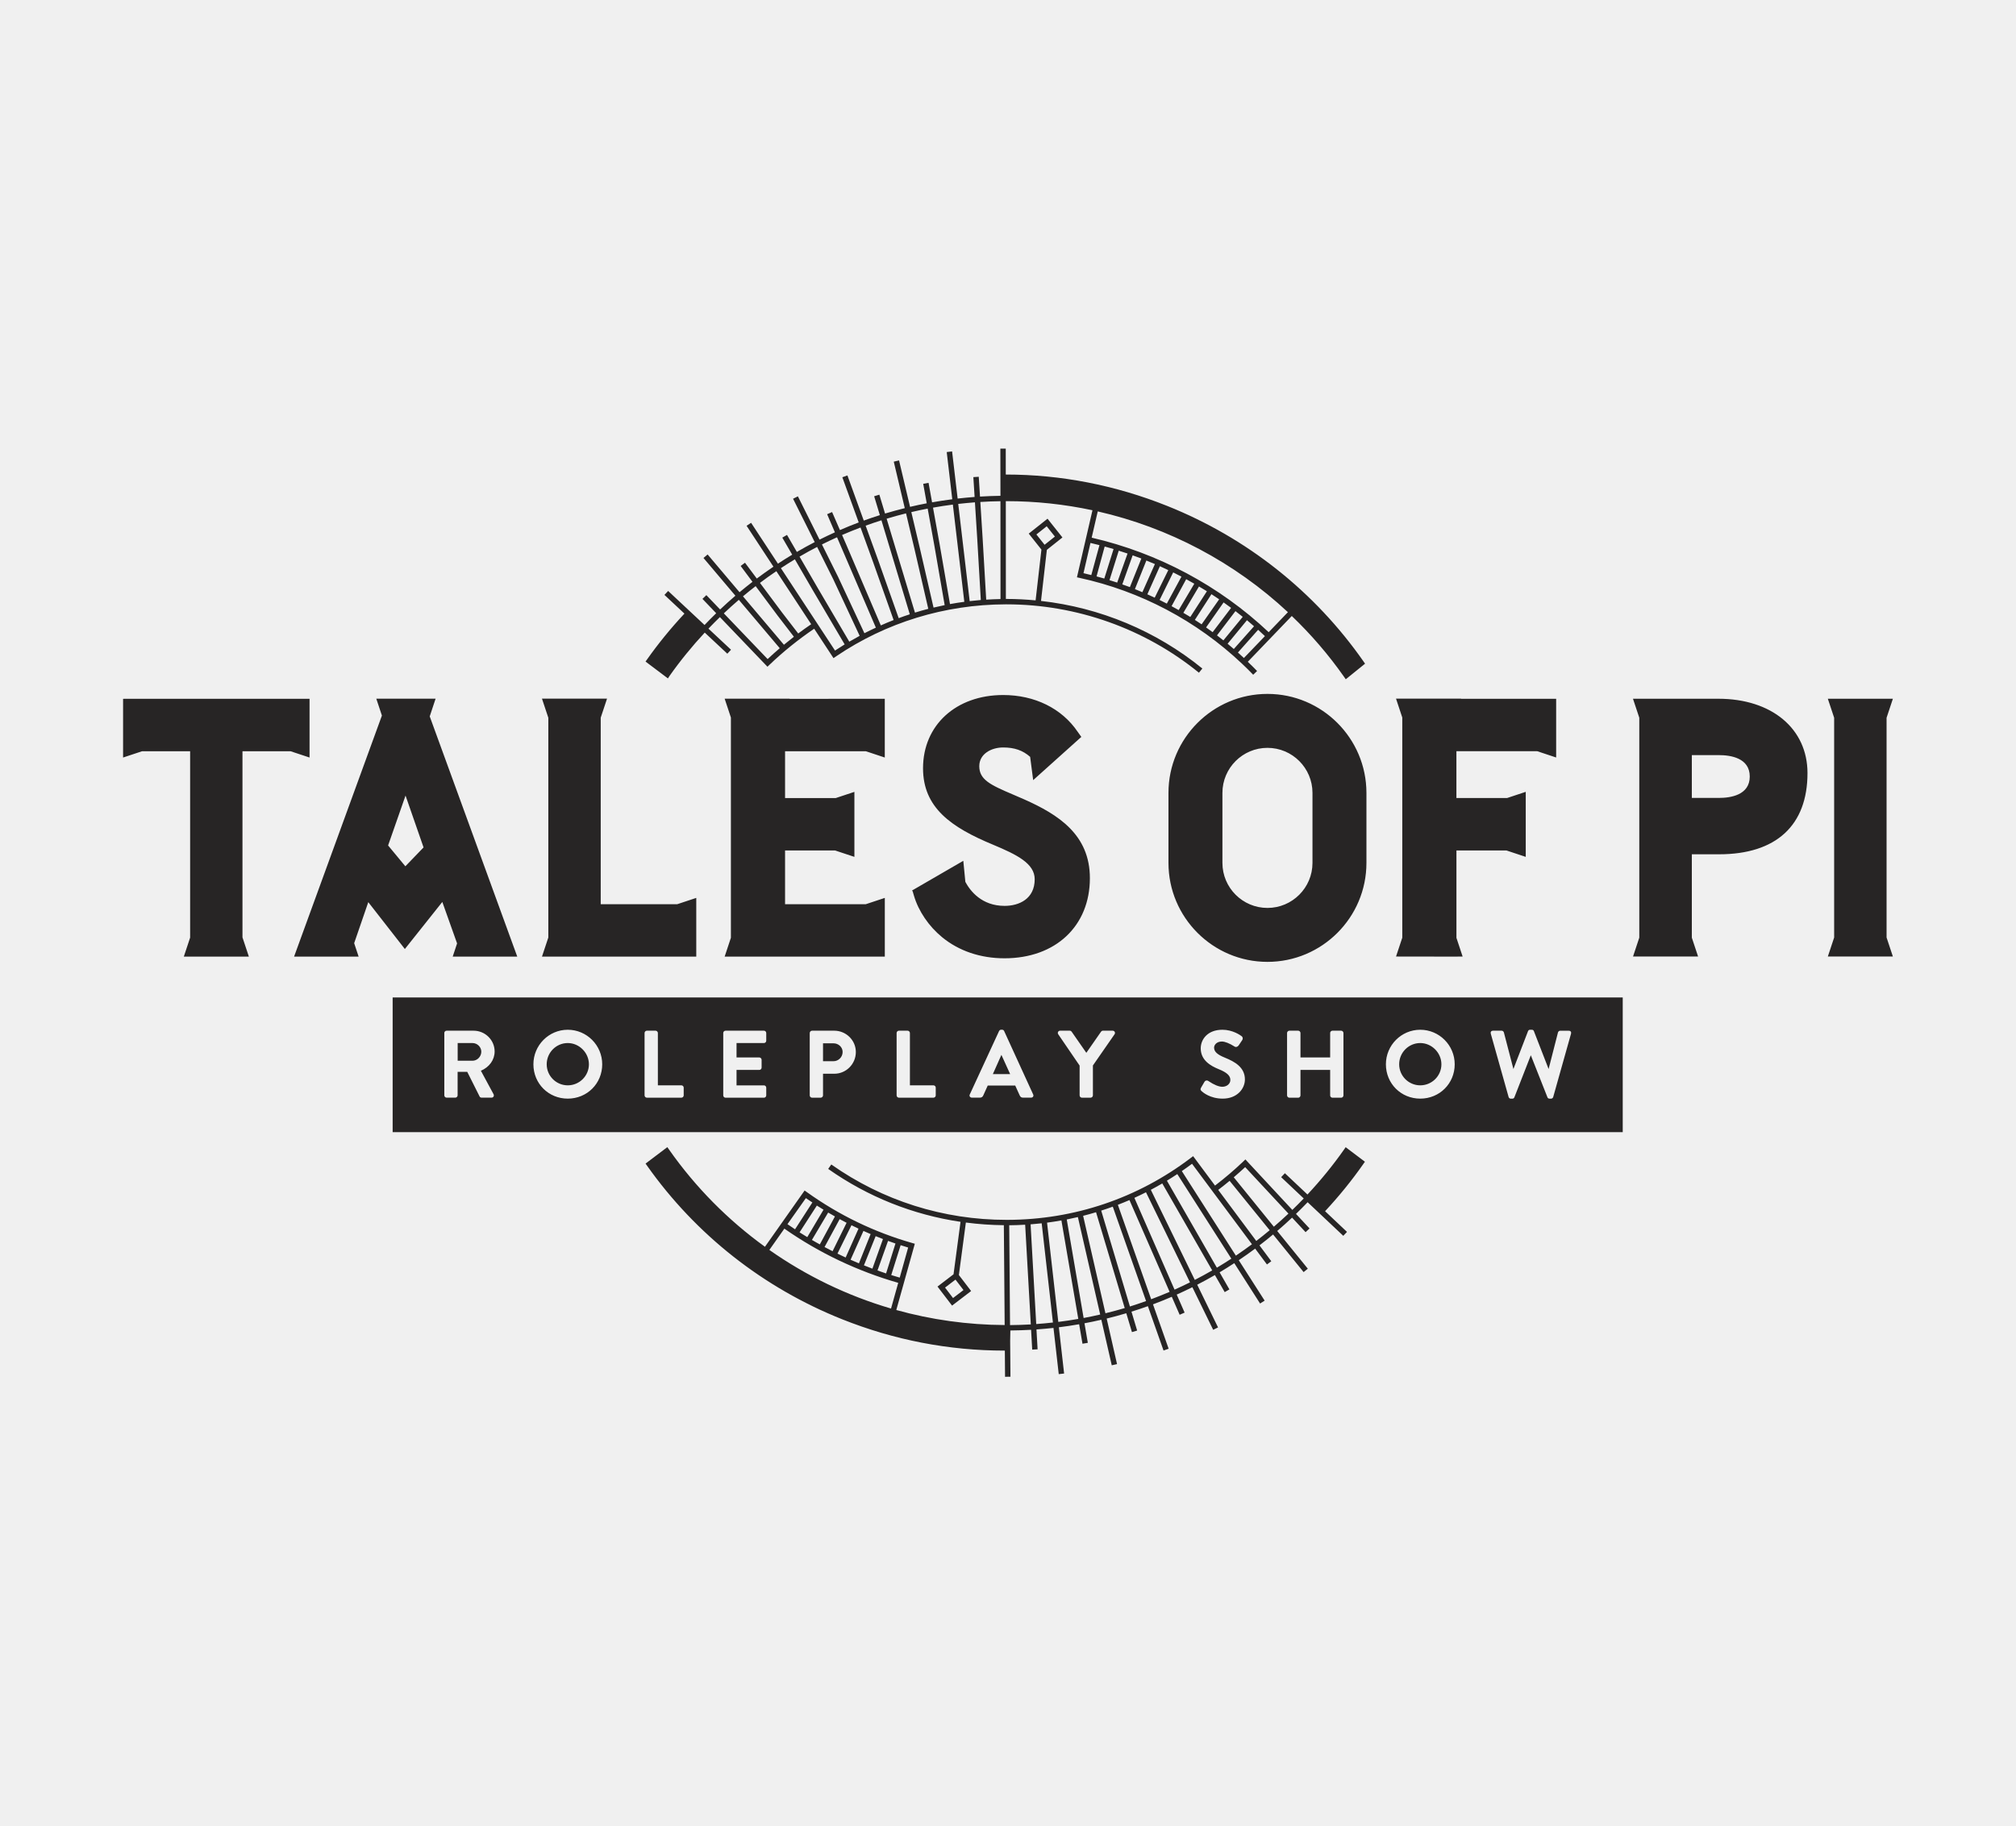
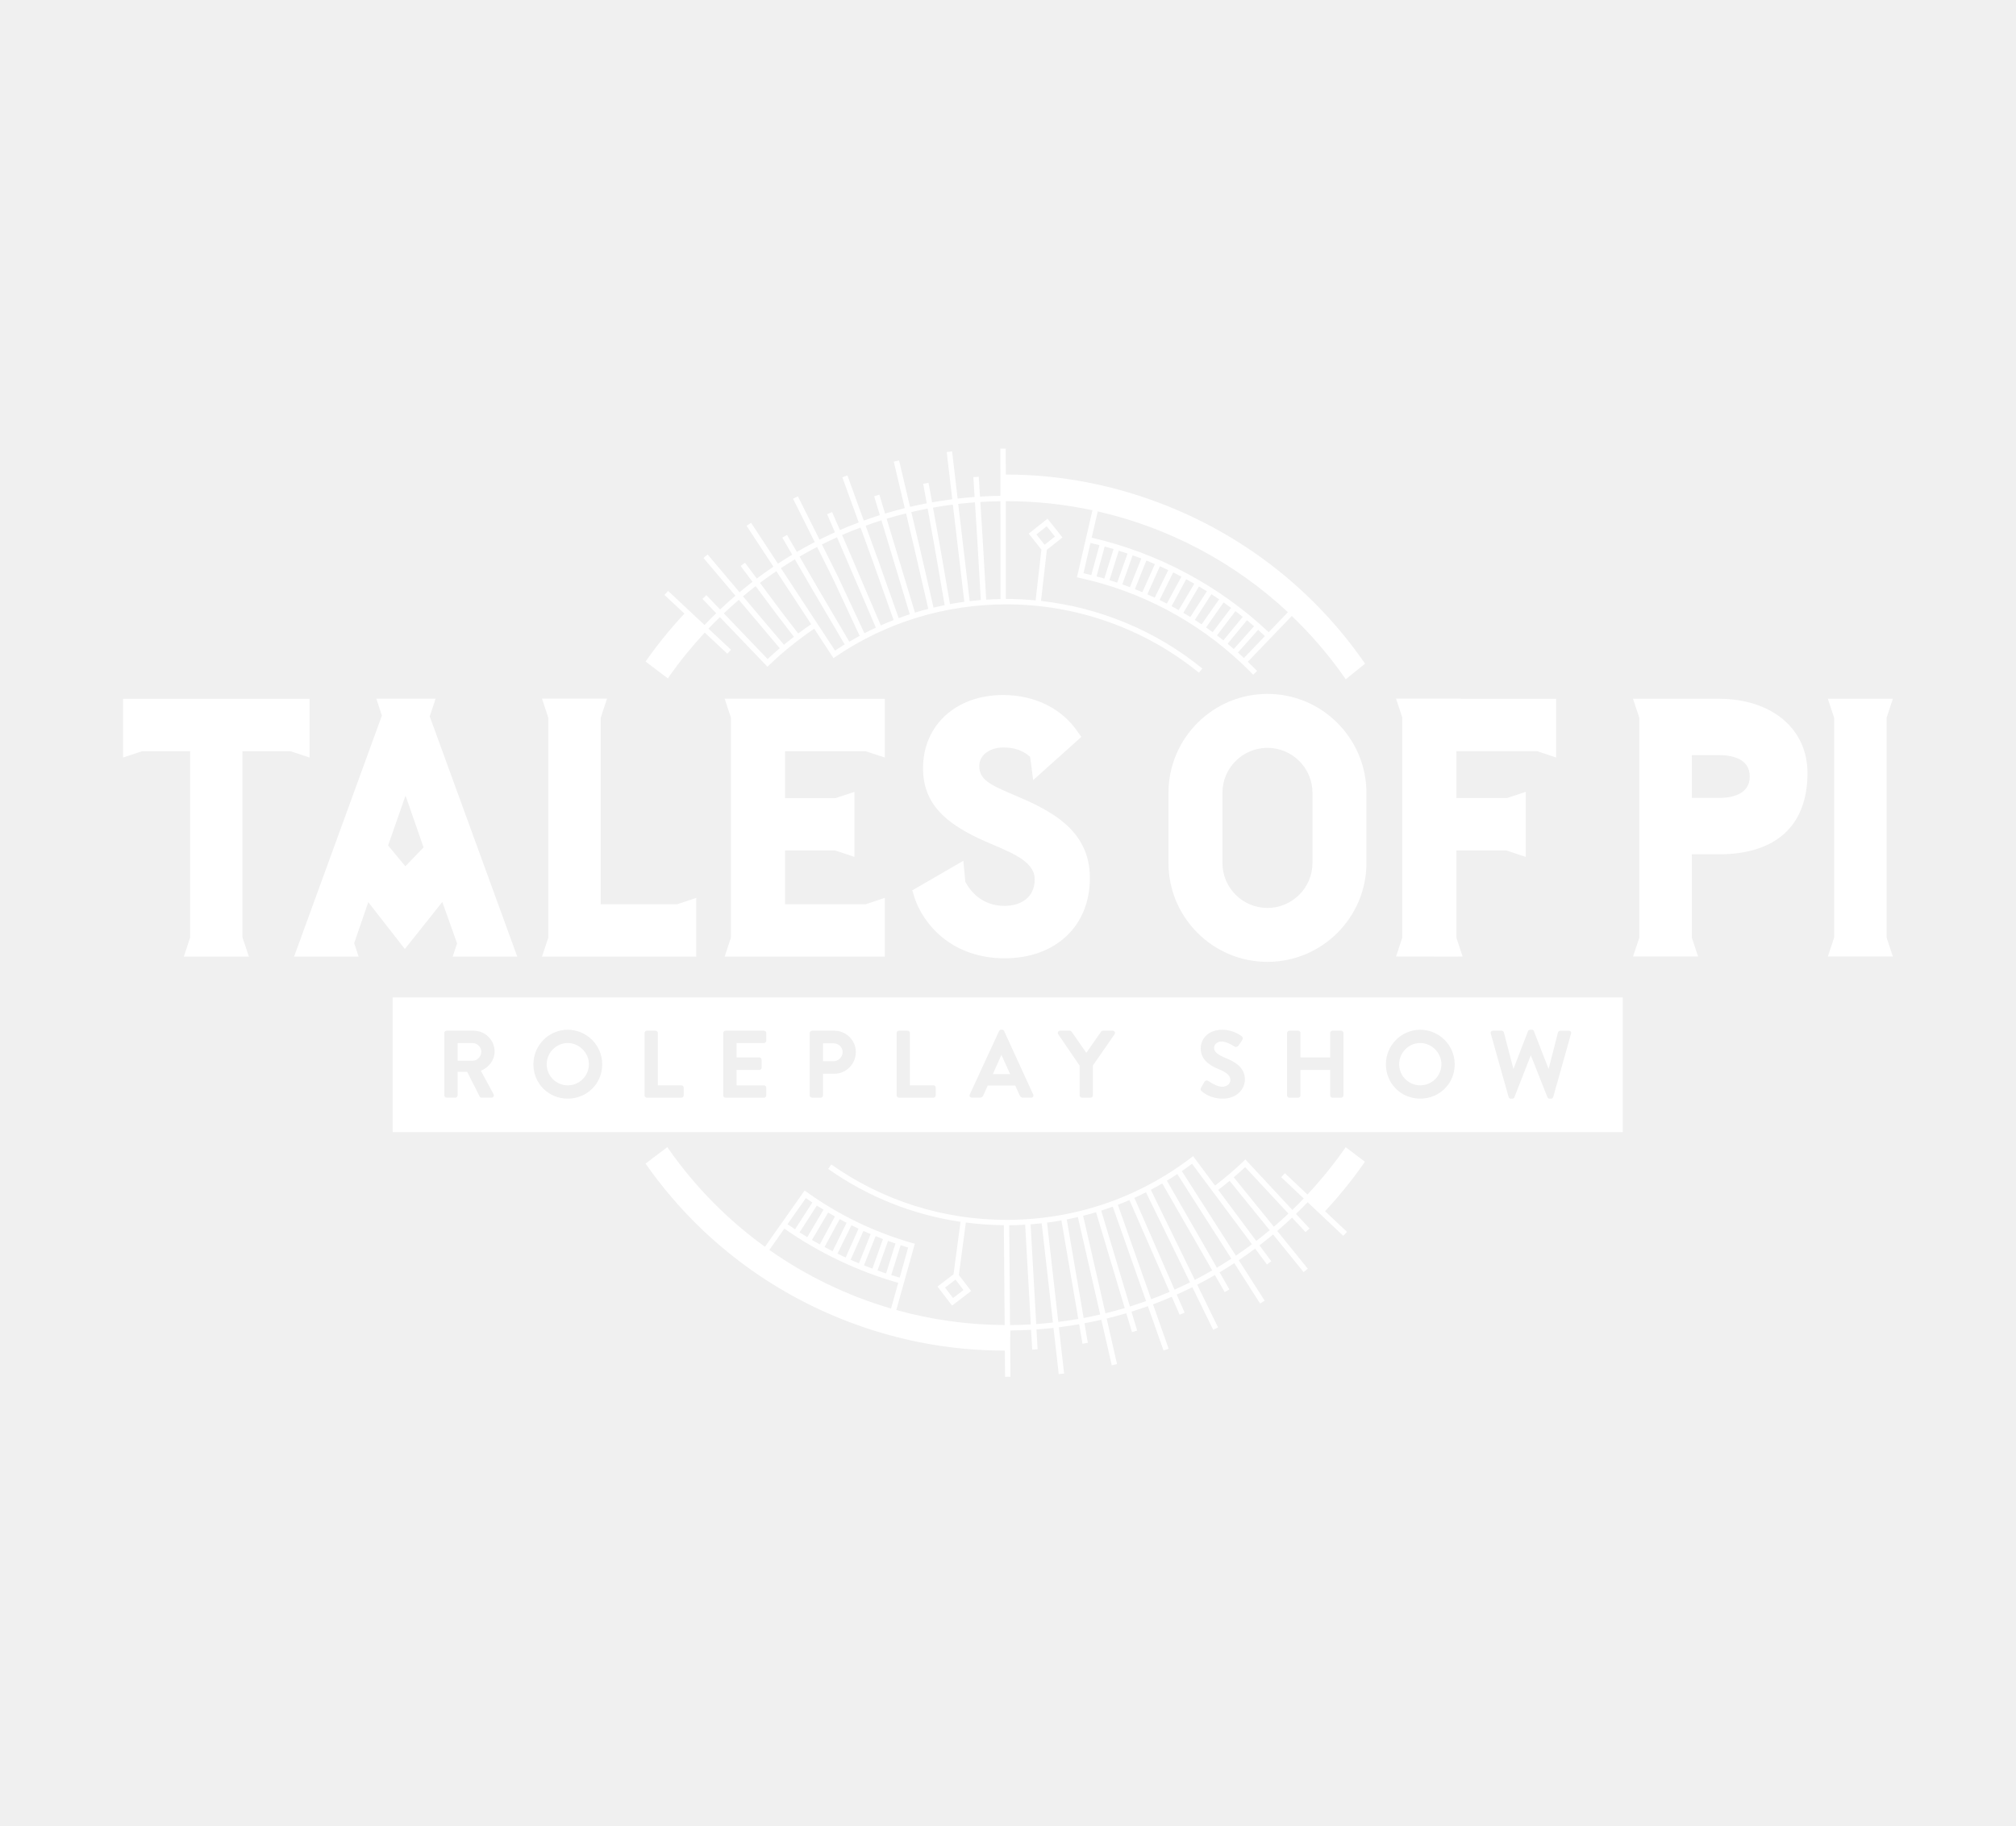
<svg xmlns="http://www.w3.org/2000/svg" version="1.1" id="Calque_1" x="0px" y="0px" viewBox="0 0 686.77 621.99" style="enable-background:new 0 0 686.77 621.99;" xml:space="preserve">
  <style type="text/css">
- 	.st0{fill:#272525;}
+ 	.st0{fill:#ffffff;}
</style>
  <path class="st0" d="M228.05,230.37c3.65-5.18,7.7-10.15,12.03-14.81l7.69,7.19l1.26-1.35l-7.69-7.19c1.28-1.34,2.58-2.65,3.9-3.93  l16.2,16.91l0.67-0.64c4.71-4.51,9.85-8.64,15.25-12.31l6.58,10.02l0.95-0.65c16.99-11.51,36.94-17.62,57.68-17.68  c0.1,0,0.2,0,0.3,0c23.84,0,47.11,8.27,65.56,23.3l1.16-1.43c-15.72-12.82-34.9-20.78-54.96-23.03l1.99-17.41l5.31-4.22l-5.08-6.39  l-6.4,5.08l4.32,5.44l-1.98,17.31c-3.29-0.31-6.6-0.49-9.93-0.49c-0.07,0-0.13,0-0.2,0l-0.02-33.32c0.07,0,0.15,0,0.23,0  c9.94,0,19.75,1.06,29.29,3.1l-5.29,22.85l0.91,0.2c20.72,4.5,39.87,14.62,55.36,29.27c1.28,1.2,2.55,2.46,3.77,3.73l1.33-1.28  c-1.03-1.07-2.1-2.11-3.17-3.13l14.99-15.61c6.54,6.26,12.52,13.19,17.82,20.75l0.57,0.81l6.57-5.31l-0.49-0.71  c-16.65-23.86-39.8-42.21-66.95-53.06c-17.64-7.05-36.17-10.68-54.95-10.68l-0.01-8.84l-1.84,0l0.02,9.75l0.01,6.34  c-2.33,0.03-4.65,0.12-6.96,0.26l-0.43-6.75l-1.84,0.12l0.43,6.76c-1.93,0.14-3.86,0.33-5.78,0.55l-1.89-16.07l-1.83,0.22  l1.89,16.08c-2.31,0.3-4.6,0.65-6.88,1.05l-1.2-6.64l-1.82,0.33l1.2,6.64c-1.9,0.36-3.8,0.76-5.68,1.21l-3.75-15.82l-1.8,0.42  l3.75,15.84c-2.26,0.56-4.5,1.18-6.72,1.84l-1.94-6.43l-1.77,0.54l1.94,6.43c-1.84,0.58-3.67,1.21-5.48,1.86L288.68,162l-1.73,0.63  l5.58,15.39c-2.15,0.81-4.29,1.68-6.4,2.6l-2.67-6.14l-1.69,0.74l2.65,6.17c-1.76,0.8-3.51,1.62-5.24,2.49l-7.37-14.75l-1.65,0.82  l7.38,14.77c-2.05,1.06-4.08,2.18-6.08,3.35l-3.36-5.8l-1.6,0.93l3.37,5.81c-1.64,0.98-3.26,2.01-4.86,3.06l-9.14-13.92l-1.54,1.01  l9.15,13.94c-1.92,1.3-3.81,2.65-5.67,4.04l-4.02-5.39l-1.48,1.1l4.03,5.41c-1.49,1.15-2.96,2.33-4.41,3.54l-10.87-12.86l-1.41,1.19  l10.87,12.86c-1.77,1.52-3.5,3.08-5.21,4.69l-4.68-4.89l-1.33,1.28l4.68,4.89c-1.35,1.31-2.67,2.64-3.97,4.01l-4.93-4.61l-7.47-6.99  l-1.26,1.35l6.81,6.37c-4.58,4.9-8.87,10.15-12.73,15.61l-0.52,0.73l7.62,5.74L228.05,230.37z M353.06,182.12l3.51-2.79l2.79,3.51  l-3.51,2.79L353.06,182.12z M369.1,195.31l2.38-10.3c1.02,0.24,2.04,0.49,3.06,0.75l-2.78,10.2  C370.87,195.74,369.99,195.51,369.1,195.31z M373.55,196.41l2.77-10.18c1.01,0.28,2.03,0.55,3.03,0.85l-3.16,10.06  C375.31,196.89,374.43,196.65,373.55,196.41z M377.96,197.69l3.15-10.04c1,0.32,2,0.63,3,0.97l-3.53,9.9  C379.71,198.23,378.83,197.96,377.96,197.69z M382.32,199.13l3.53-9.9c0.99,0.35,1.97,0.71,2.96,1.09l-3.9,9.74  C384.04,199.74,383.18,199.44,382.32,199.13z M386.62,200.74l3.9-9.74c0.98,0.39,1.95,0.8,2.91,1.21l-4.27,9.58  C388.32,201.42,387.47,201.08,386.62,200.74z M390.86,202.51l4.27-9.57c0.96,0.43,1.91,0.87,2.86,1.33l-4.63,9.39  C392.53,203.27,391.7,202.88,390.86,202.51z M395.03,204.44l4.63-9.39c0.94,0.47,1.88,0.96,2.81,1.44l-4.98,9.19  C396.67,205.27,395.85,204.85,395.03,204.44z M399.11,206.55l4.98-9.19c0.93,0.5,1.84,1.01,2.76,1.54l-5.32,8.99  C400.73,207.43,399.92,206.99,399.11,206.55z M403.12,208.82l5.32-8.98c0.91,0.54,1.81,1.07,2.7,1.63l-5.65,8.76  C404.7,209.75,403.91,209.28,403.12,208.82z M407.04,211.23l5.65-8.76c0.88,0.57,1.76,1.15,2.63,1.74l-5.98,8.53  C408.58,212.23,407.81,211.73,407.04,211.23z M410.86,213.8l5.97-8.52c0.86,0.61,1.71,1.22,2.56,1.85l-6.29,8.28  C412.36,214.86,411.61,214.33,410.86,213.8z M414.58,216.51l6.29-8.27c0.84,0.64,1.66,1.29,2.48,1.95l-6.59,8.02  C416.04,217.63,415.32,217.06,414.58,216.51z M418.2,219.36l6.59-8.02c0.81,0.67,1.61,1.36,2.41,2.06l-6.89,7.75  C419.61,220.54,418.91,219.94,418.2,219.36z M423.75,224.21c-0.68-0.63-1.35-1.25-2.04-1.86l6.88-7.74c0.78,0.7,1.55,1.42,2.32,2.15  L423.75,224.21z M438.74,208.6l-6.55,6.82c-16.84-15.85-37.65-26.97-60.3-32.21l2.07-8.95C398.18,179.78,420.55,191.63,438.74,208.6  z M340.81,170.79l0.02,33.34c-1.63,0.03-3.25,0.1-4.87,0.2l-1.21-20.77l-0.79-12.51C336.23,170.9,338.51,170.82,340.81,170.79z   M332.12,171.17l0.79,12.49l1.21,20.79c-1.27,0.1-2.53,0.23-3.79,0.38l-3.9-33.12C328.32,171.5,330.21,171.32,332.12,171.17z   M324.6,171.94l3.9,33.13c-1.64,0.22-3.26,0.47-4.88,0.77l-3.55-20.52l-2.23-12.34C320.08,172.57,322.33,172.23,324.6,171.94z   M316.02,173.31l2.23,12.33l3.56,20.56c-1.27,0.26-2.53,0.54-3.79,0.84l-4.68-20.32l-2.89-12.22  C312.29,174.06,314.15,173.67,316.02,173.31z M308.65,174.93l2.89,12.2l4.69,20.33c-1.52,0.39-3.04,0.82-4.54,1.29l-9.65-32  C304.22,176.09,306.43,175.48,308.65,174.93z M300.27,177.29l9.66,32.03c-1.27,0.41-2.53,0.85-3.78,1.32l-6.97-19.69l-4.29-11.83  C296.67,178.48,298.46,177.86,300.27,177.29z M293.15,179.75l4.29,11.82l6.98,19.71c-1.47,0.57-2.92,1.19-4.36,1.83l-11.86-27.73  l-1.34-3.08C288.93,181.41,291.03,180.55,293.15,179.75z M285.14,183.08l13.23,30.79c-1.31,0.61-2.61,1.24-3.9,1.9l-8.96-19.19  L280,185.52C281.7,184.67,283.41,183.86,285.14,183.08z M278.36,186.37l5.5,11.02l8.99,19.27c-1.19,0.64-2.36,1.3-3.53,1.99  l-10.77-18.32l-6.18-10.66C274.34,188.51,276.34,187.41,278.36,186.37z M270.78,190.59l6.18,10.66l10.78,18.33  c-1.11,0.68-2.2,1.38-3.28,2.1l-18.44-28.08C267.58,192.57,269.17,191.56,270.78,190.59z M264.47,194.63l11.87,18.07  c-1.5,1.02-2.97,2.07-4.42,3.16l-5.56-7.22l-7.47-10.02C260.72,197.23,262.58,195.9,264.47,194.63z M257.42,199.73l7.47,10.02  l5.56,7.23c-1.15,0.89-2.28,1.8-3.4,2.72L253.1,203.2C254.52,202.01,255.96,200.85,257.42,199.73z M251.69,204.39l13.94,16.49  c-1.4,1.2-2.79,2.43-4.13,3.7l-14.92-15.58C248.25,207.42,249.96,205.88,251.69,204.39z M457.88,391.68  c-3.76,5.36-7.95,10.5-12.48,15.35l-7.69-7.25l-1.27,1.34l7.69,7.26c-1.27,1.33-2.57,2.63-3.88,3.9l-16-17.2l-0.67,0.65  c-3.05,2.92-6.31,5.69-9.67,8.26l-7.46-10.03l-0.74,0.56c-18.1,13.77-39.72,21.09-62.52,21.15c-0.11,0-0.21,0-0.31,0  c-21.52,0-42.15-6.52-59.69-18.87l-1.06,1.51c13.55,9.54,28.87,15.63,45.08,18.03l-2.38,17.88l-5.46,4.18l4.96,6.49l6.49-4.97  l-4.17-5.45l2.38-17.89c4.26,0.56,8.58,0.86,12.94,0.91l0.28,34.02c-12.61-0.06-25.02-1.81-36.92-5.12l6.02-21.53l0.29-1.05  l-0.88-0.25c-12.89-3.68-24.97-9.51-35.9-17.35l-0.76-0.54l-13.51,19.17c-12.52-9.05-23.61-20.2-32.71-33.17l-0.55-0.78l-7.41,5.6  l0.51,0.73c16.61,23.5,39.58,41.59,66.42,52.31c17.76,7.09,36.37,10.69,55.33,10.69h0.13l0.07,8.92l1.84-0.01l-0.08-9.84l-0.02-2.36  l0.07-3.57c2.36-0.02,4.72-0.1,7.06-0.23l0.38,6.75l1.84-0.1l-0.39-6.77c1.94-0.14,3.87-0.31,5.8-0.52l1.79,15.75l1.83-0.21  l-1.79-15.76c2.32-0.28,4.62-0.63,6.91-1.03l1.14,6.64l1.82-0.31l-1.14-6.66c1.92-0.36,3.84-0.76,5.74-1.2l3.55,15.52l1.8-0.41  L377,449.3c2.25-0.55,4.47-1.15,6.68-1.81l1.93,6.43l1.77-0.53l-1.93-6.44c1.88-0.58,3.74-1.21,5.59-1.87l5.33,15.11l1.74-0.61  l-5.33-15.12c2.16-0.81,4.29-1.66,6.4-2.58l2.68,6.13l1.69-0.74l-2.69-6.14c1.79-0.8,3.57-1.63,5.33-2.51l7.09,14.51l1.66-0.81  l-7.1-14.55c2.04-1.05,4.05-2.15,6.03-3.29l3.34,5.81l1.6-0.92l-3.34-5.82c1.69-1.01,3.35-2.05,5-3.13l8.79,13.76l1.55-0.99  L422,429.42c1.89-1.27,3.75-2.59,5.58-3.95l4.02,5.4l1.48-1.1l-4.03-5.41c1.57-1.2,3.12-2.44,4.64-3.71l10.4,12.82l1.43-1.16  l-10.42-12.85c1.72-1.47,3.4-2.99,5.06-4.55l4.6,4.95l1.35-1.26l-4.62-4.96c1.35-1.3,2.67-2.63,3.97-3.98l12.14,11.45l1.27-1.34  l-7.47-7.05c4.71-5.06,9.11-10.47,13.06-16.13l0.51-0.73l-6.56-4.95L457.88,391.68z M328.22,439.59l-3.56,2.72l-2.72-3.56l3.56-2.72  L328.22,439.59z M309.37,425.1l-2.87,10.25c-0.97-0.28-1.93-0.57-2.89-0.87l3.2-10.18C307.66,424.56,308.51,424.85,309.37,425.1z   M305.05,423.73l-3.2,10.2c-0.98-0.32-1.95-0.68-2.92-1.02l3.59-10.07C303.37,423.14,304.2,423.45,305.05,423.73z M300.79,422.21  l-3.6,10.09c-0.97-0.36-1.92-0.75-2.88-1.13l3.99-9.95C299.12,421.55,299.95,421.89,300.79,422.21z M296.59,420.52l-3.99,9.97  c-0.95-0.39-1.9-0.81-2.84-1.23l4.38-9.82C294.95,419.81,295.76,420.17,296.59,420.52z M292.46,418.67l-4.38,9.83  c-0.94-0.43-1.87-0.87-2.79-1.33l4.77-9.67C290.85,417.9,291.65,418.29,292.46,418.67z M288.4,416.67l-4.77,9.68  c-0.92-0.47-1.84-0.93-2.74-1.42l5.15-9.51C286.82,415.84,287.61,416.26,288.4,416.67z M284.43,414.51l-5.15,9.52  c-0.9-0.5-1.81-0.99-2.69-1.52l5.53-9.33C282.88,413.63,283.66,414.07,284.43,414.51z M280.54,412.21l-5.53,9.34  c-0.88-0.54-1.76-1.06-2.63-1.62l5.89-9.13C279.03,411.28,279.79,411.74,280.54,412.21z M274.53,408.26c0.73,0.51,1.47,1,2.21,1.49  l-5.9,9.14c-0.87-0.58-1.73-1.15-2.58-1.75L274.53,408.26z M262.09,425.92l5.11-7.26c11.82,8.26,24.86,14.47,38.79,18.47l-2.45,8.76  C288.72,441.55,274.71,434.79,262.09,425.92z M344.08,451.53l-0.28-34.02c1.82-0.01,3.63-0.08,5.43-0.19l1.92,33.98  C348.81,451.43,346.45,451.51,344.08,451.53z M353,451.17l-1.92-33.97c1.26-0.1,2.52-0.22,3.78-0.36l3.83,33.81  C356.8,450.87,354.9,451.04,353,451.17z M360.52,450.44l-3.83-33.82c1.64-0.21,3.27-0.47,4.89-0.76l5.75,33.56  C365.08,449.82,362.81,450.16,360.52,450.44z M369.15,449.11l-5.75-33.57c1.27-0.25,2.53-0.52,3.79-0.82l7.6,33.21  C372.92,448.36,371.04,448.75,369.15,449.11z M376.58,447.5l-7.6-33.21c1.48-0.37,2.94-0.78,4.4-1.22l9.77,32.66  C380.98,446.37,378.79,446.96,376.58,447.5z M384.92,445.19l-9.78-32.67c1.32-0.42,2.63-0.87,3.94-1.35l11.34,32.17  C388.6,443.99,386.77,444.61,384.92,445.19z M392.16,442.72l-11.35-32.18c1.33-0.51,2.64-1.05,3.95-1.61l13.68,31.27  C396.36,441.08,394.27,441.93,392.16,442.72z M400.12,439.45l-13.68-31.28c1.33-0.6,2.65-1.24,3.95-1.9l14.99,30.7  C403.64,437.83,401.89,438.66,400.12,439.45z M407.02,436.13l-14.98-30.7c1.31-0.69,2.61-1.42,3.9-2.17l17.01,29.63  C411,434.02,409.02,435.1,407.02,436.13z M414.54,431.97l-17.02-29.65c1.19-0.72,2.37-1.47,3.54-2.25l18.41,28.82  C417.85,429.94,416.21,430.98,414.54,431.97z M421.01,427.86l-18.41-28.81c1.17-0.8,2.33-1.64,3.48-2.49l20.41,27.42  C424.69,425.32,422.86,426.61,421.01,427.86z M427.96,422.86L415,405.46c1.31-1,2.61-2.03,3.88-3.09l13.65,16.83  C431.03,420.45,429.5,421.68,427.96,422.86z M433.95,418.01l-13.66-16.85c1.32-1.13,2.63-2.28,3.89-3.46l14.74,15.84  C437.29,415.08,435.63,416.57,433.95,418.01z M310.72,303.44l0.09-0.05l-0.01-0.03l0.35-0.18l17.01-9.86l0.7,7.19  c1.66,3.09,5.57,8.17,13.36,8.17c4.96,0,10.26-2.39,10.26-9.08c0-5.39-6.13-8.39-14.15-11.75c-14.34-5.94-23.89-12.64-23.89-26.06  c0-14.69,11.23-24.96,27.31-24.96c10.72,0,19.96,4.56,25.35,12.5l1.27,1.78l-0.37,0.32l-16.04,14.4l-1.03-7.93  c-2.51-2.21-5.35-3.2-9.19-3.2c-4.04,0-8.14,2.19-8.14,6.37c0,4.58,3.72,6.37,11.47,9.66c1.28,0.54,2.51,1.07,3.79,1.64  c11.65,5.18,22.42,12.02,22.42,26.86c0,16.33-11.69,27.31-29.08,27.31c-8.19,0-15.55-2.49-21.28-7.2  c-4.53-3.72-8.02-8.86-9.57-14.11l-0.42-1.44L310.72,303.44z M99,255.99h-16.4l0,63.42l2.18,6.56H62.62l2.15-6.48v-63.5H48.39  l-6.46,2.14v-20l0.5-0.01h63.02v20.01L99,255.99z M186.79,319.47v-74.9l-2.16-6.5h22.16l-2.15,6.48v63.56h26.07l6.48-2.15v20.01  h-52.56L186.79,319.47z M137.92,323.38l12.76-16.04l5.03,14.13l-1.49,4.5h21.99l-29.82-81.86l2-6.03h-20.2l1.91,5.75l-29.92,82.14  h21.99l-1.52-4.58l4.81-13.98L137.92,323.38z M138.15,271.09l6.14,17.67l-6.2,6.43l-5.88-7.1L138.15,271.09z M267.44,255.99v15.95  h17.26l6.36-2.11v22.15l-6.6-2.19h-17.02v18.32h27.5l6.48-2.15v20.01h-54.56l2.13-6.43V244.5l-2.13-6.42h22.15l-0.02,0.05  l32.42-0.01v20.01l-6.44-2.14H267.44z M585.38,238.1h-29.09l2.15,6.47v74.94l-2.13,6.42h22.16l-2.13-6.41V291.1h9.28  c19.42,0,30.12-9.82,30.12-27.67C615.74,248.28,603.54,238.1,585.38,238.1z M585.62,271.89h-9.28v-14.58h9.28  c3.9,0,10.45,0.95,10.45,7.29C596.07,270.94,589.52,271.89,585.62,271.89z M431.77,236.45c-18.59,0-33.72,15.12-33.72,33.72v23.87  c0,18.59,15.13,33.72,33.72,33.72c18.59,0,33.72-15.12,33.72-33.72v-23.87C465.48,251.58,450.36,236.45,431.77,236.45z   M447.11,294.04c0,8.46-6.88,15.34-15.34,15.34c-8.46,0-15.34-6.88-15.34-15.34v-23.87c0-8.46,6.88-15.34,15.34-15.34  c8.46,0,15.34,6.88,15.34,15.34V294.04z M477.7,319.52V244.5l-2.13-6.43h22.15l-0.02,0.05l32.42-0.01v20.01l-6.44-2.14h-27.54v15.95  h17.26l6.36-2.11v22.16l-6.6-2.19h-17.01v29.79l2.11,6.36l-2.61,0.03l-20.08-0.03L477.7,319.52z M642.68,319.46l2.15,6.48h-22.16  l2.15-6.48v-74.88l-2.15-6.48h22.16l-2.15,6.48V319.46z M186.24,362.66c0-3.99,3.22-7.24,7.17-7.24c3.91,0,7.21,3.31,7.21,7.24  c0,3.95-3.23,7.17-7.21,7.17C189.45,369.83,186.24,366.61,186.24,362.66z M283.92,361.61h-3.55v-6.1h3.55  c1.73,0,3.13,1.32,3.13,2.94C287.05,360.19,285.65,361.61,283.92,361.61z M476.64,362.66c0-3.99,3.22-7.24,7.18-7.24  c3.91,0,7.21,3.31,7.21,7.24c0,3.95-3.23,7.17-7.21,7.17C479.86,369.83,476.64,366.61,476.64,362.66z M160.96,361.45h-5.05v-6.03  h5.05c1.63,0,3,1.35,3,2.94C163.96,360.03,162.59,361.45,160.96,361.45z M344.12,366.01h-5.9l2.92-6.56L344.12,366.01z   M133.76,385.79h419.04v-45.91H133.76V385.79z M507.95,351.5c0.14-0.19,0.37-0.29,0.65-0.29h2.96c0.36,0,0.67,0.3,0.75,0.58  l3.25,12.48l4.98-12.91c0.1-0.29,0.36-0.47,0.71-0.47h0.58c0.35,0,0.61,0.17,0.71,0.48l5.01,12.9l3.19-12.47  c0.09-0.32,0.43-0.58,0.75-0.58h2.95c0.28,0,0.51,0.1,0.65,0.29c0.14,0.19,0.17,0.44,0.1,0.71l-6.07,21.57  c-0.08,0.33-0.4,0.58-0.74,0.58h-0.52c-0.34,0-0.62-0.19-0.71-0.47l-5.66-14.32l-5.6,14.33c-0.11,0.22-0.28,0.47-0.71,0.47h-0.51  c-0.35,0-0.67-0.25-0.75-0.58l-6.07-21.57C507.77,351.94,507.8,351.69,507.95,351.5z M483.82,350.89c6.47,0,11.74,5.28,11.74,11.77  c0,6.56-5.16,11.7-11.74,11.7c-6.56,0-11.7-5.14-11.7-11.7C472.12,356.17,477.37,350.89,483.82,350.89z M438.45,352  c0-0.42,0.37-0.79,0.79-0.79h2.99c0.43,0,0.79,0.35,0.79,0.79v8.33h10.11V352c0-0.43,0.35-0.79,0.79-0.79h2.95  c0.42,0,0.79,0.37,0.79,0.79v21.26c0,0.42-0.37,0.79-0.79,0.79h-2.95c-0.43,0-0.79-0.35-0.79-0.79v-8.68h-10.11v8.68  c0,0.43-0.35,0.79-0.79,0.79h-2.99c-0.42,0-0.79-0.37-0.79-0.79V352z M415.19,364.33c-2.64-1.07-6.15-2.96-6.15-7.1  c0-3.05,2.32-6.34,7.4-6.34c3.45,0,6.04,1.82,6.53,2.19c0.17,0.1,0.31,0.31,0.36,0.56c0.06,0.27,0.01,0.54-0.13,0.74l-1.22,1.82  c-0.34,0.51-0.95,0.72-1.37,0.44l-0.05-0.03c-1.71-1.09-3.28-1.71-4.32-1.71c-1.82,0-2.65,1.21-2.65,2.07  c0,1.37,1.06,2.37,3.68,3.43c3.37,1.36,6.82,3.3,6.82,7.42c0,3.17-2.65,6.54-7.56,6.54c-4.28,0-6.74-2.13-7.19-2.55  c-0.3-0.3-0.55-0.55-0.19-1.18l1.16-1.99c0.17-0.29,0.46-0.46,0.79-0.46c0.21,0,0.41,0.07,0.56,0.18l0,0c0,0,0.03,0.02,0.08,0.06  c1.81,1.22,3.46,1.9,4.65,1.9c1.54,0,2.74-1.01,2.74-2.3C419.16,366.56,417.97,365.46,415.19,364.33z M360.45,351.6  c0.14-0.24,0.4-0.39,0.69-0.39h3.28c0.26,0,0.48,0.12,0.66,0.36l4.99,7.18l4.99-7.17c0.18-0.25,0.41-0.37,0.66-0.37h3.31  c0.3,0,0.56,0.15,0.7,0.39c0.14,0.25,0.13,0.56-0.03,0.81l-7.39,10.65v10.19c0,0.42-0.37,0.79-0.79,0.79h-2.95  c-0.43,0-0.79-0.35-0.79-0.79V363.1l-7.29-10.68C360.32,352.15,360.31,351.85,360.45,351.6z M330.36,372.95l9.98-21.61  c0.19-0.38,0.49-0.46,0.71-0.46h0.32c0.42,0,0.6,0.24,0.7,0.45l9.89,21.61c0.12,0.26,0.11,0.53-0.03,0.74  c-0.14,0.22-0.38,0.34-0.67,0.34h-2.79c-0.6,0-0.86-0.28-1.09-0.74l-1.53-3.37h-9.37l-1.52,3.36c-0.19,0.47-0.59,0.75-1.09,0.75  h-2.79c-0.29,0-0.54-0.12-0.68-0.34C330.25,373.48,330.24,373.21,330.36,372.95z M305.44,352c0-0.43,0.35-0.79,0.79-0.79h2.95  c0.42,0,0.79,0.37,0.79,0.79v17.83h8.01c0.44,0,0.79,0.35,0.79,0.79v2.63c0,0.43-0.35,0.79-0.79,0.79h-11.75  c-0.43,0-0.79-0.35-0.79-0.79V352z M275.85,352c0-0.43,0.35-0.79,0.79-0.79h7.54c4.06,0,7.37,3.26,7.37,7.27  c0,4.08-3.29,7.4-7.34,7.4h-3.84v7.37c0,0.42-0.37,0.79-0.79,0.79h-2.95c-0.43,0-0.79-0.35-0.79-0.79V352z M246.38,352  c0-0.43,0.35-0.79,0.79-0.79h13.07c0.43,0,0.79,0.35,0.79,0.79v2.63c0,0.43-0.35,0.79-0.79,0.79h-9.33v4.91h7.75  c0.42,0,0.79,0.37,0.79,0.79v2.67c0,0.43-0.35,0.79-0.79,0.79h-7.75v5.26h9.33c0.43,0,0.79,0.35,0.79,0.79v2.63  c0,0.43-0.35,0.79-0.79,0.79h-13.07c-0.43,0-0.79-0.35-0.79-0.79V352z M219.58,352c0-0.43,0.35-0.79,0.79-0.79h2.95  c0.42,0,0.79,0.37,0.79,0.79v17.83h8.01c0.43,0,0.79,0.35,0.79,0.79v2.63c0,0.43-0.36,0.79-0.79,0.79h-11.75  c-0.43,0-0.79-0.35-0.79-0.79V352z M193.41,350.89c6.47,0,11.74,5.28,11.74,11.77c0,6.56-5.15,11.7-11.74,11.7  c-6.56,0-11.7-5.14-11.7-11.7C181.71,356.17,186.96,350.89,193.41,350.89z M151.35,352c0-0.43,0.35-0.79,0.79-0.79h9.18  c3.96,0,7.18,3.18,7.18,7.08c0,2.84-1.79,5.34-4.68,6.57l4.31,7.98c0.14,0.27,0.14,0.58,0,0.82c-0.14,0.24-0.4,0.37-0.7,0.37h-3.37  c-0.44,0-0.63-0.3-0.67-0.39l-4.22-8.41h-3.28v8.01c0,0.42-0.37,0.79-0.79,0.79h-2.95c-0.43,0-0.79-0.35-0.79-0.79V352z" />
</svg>
